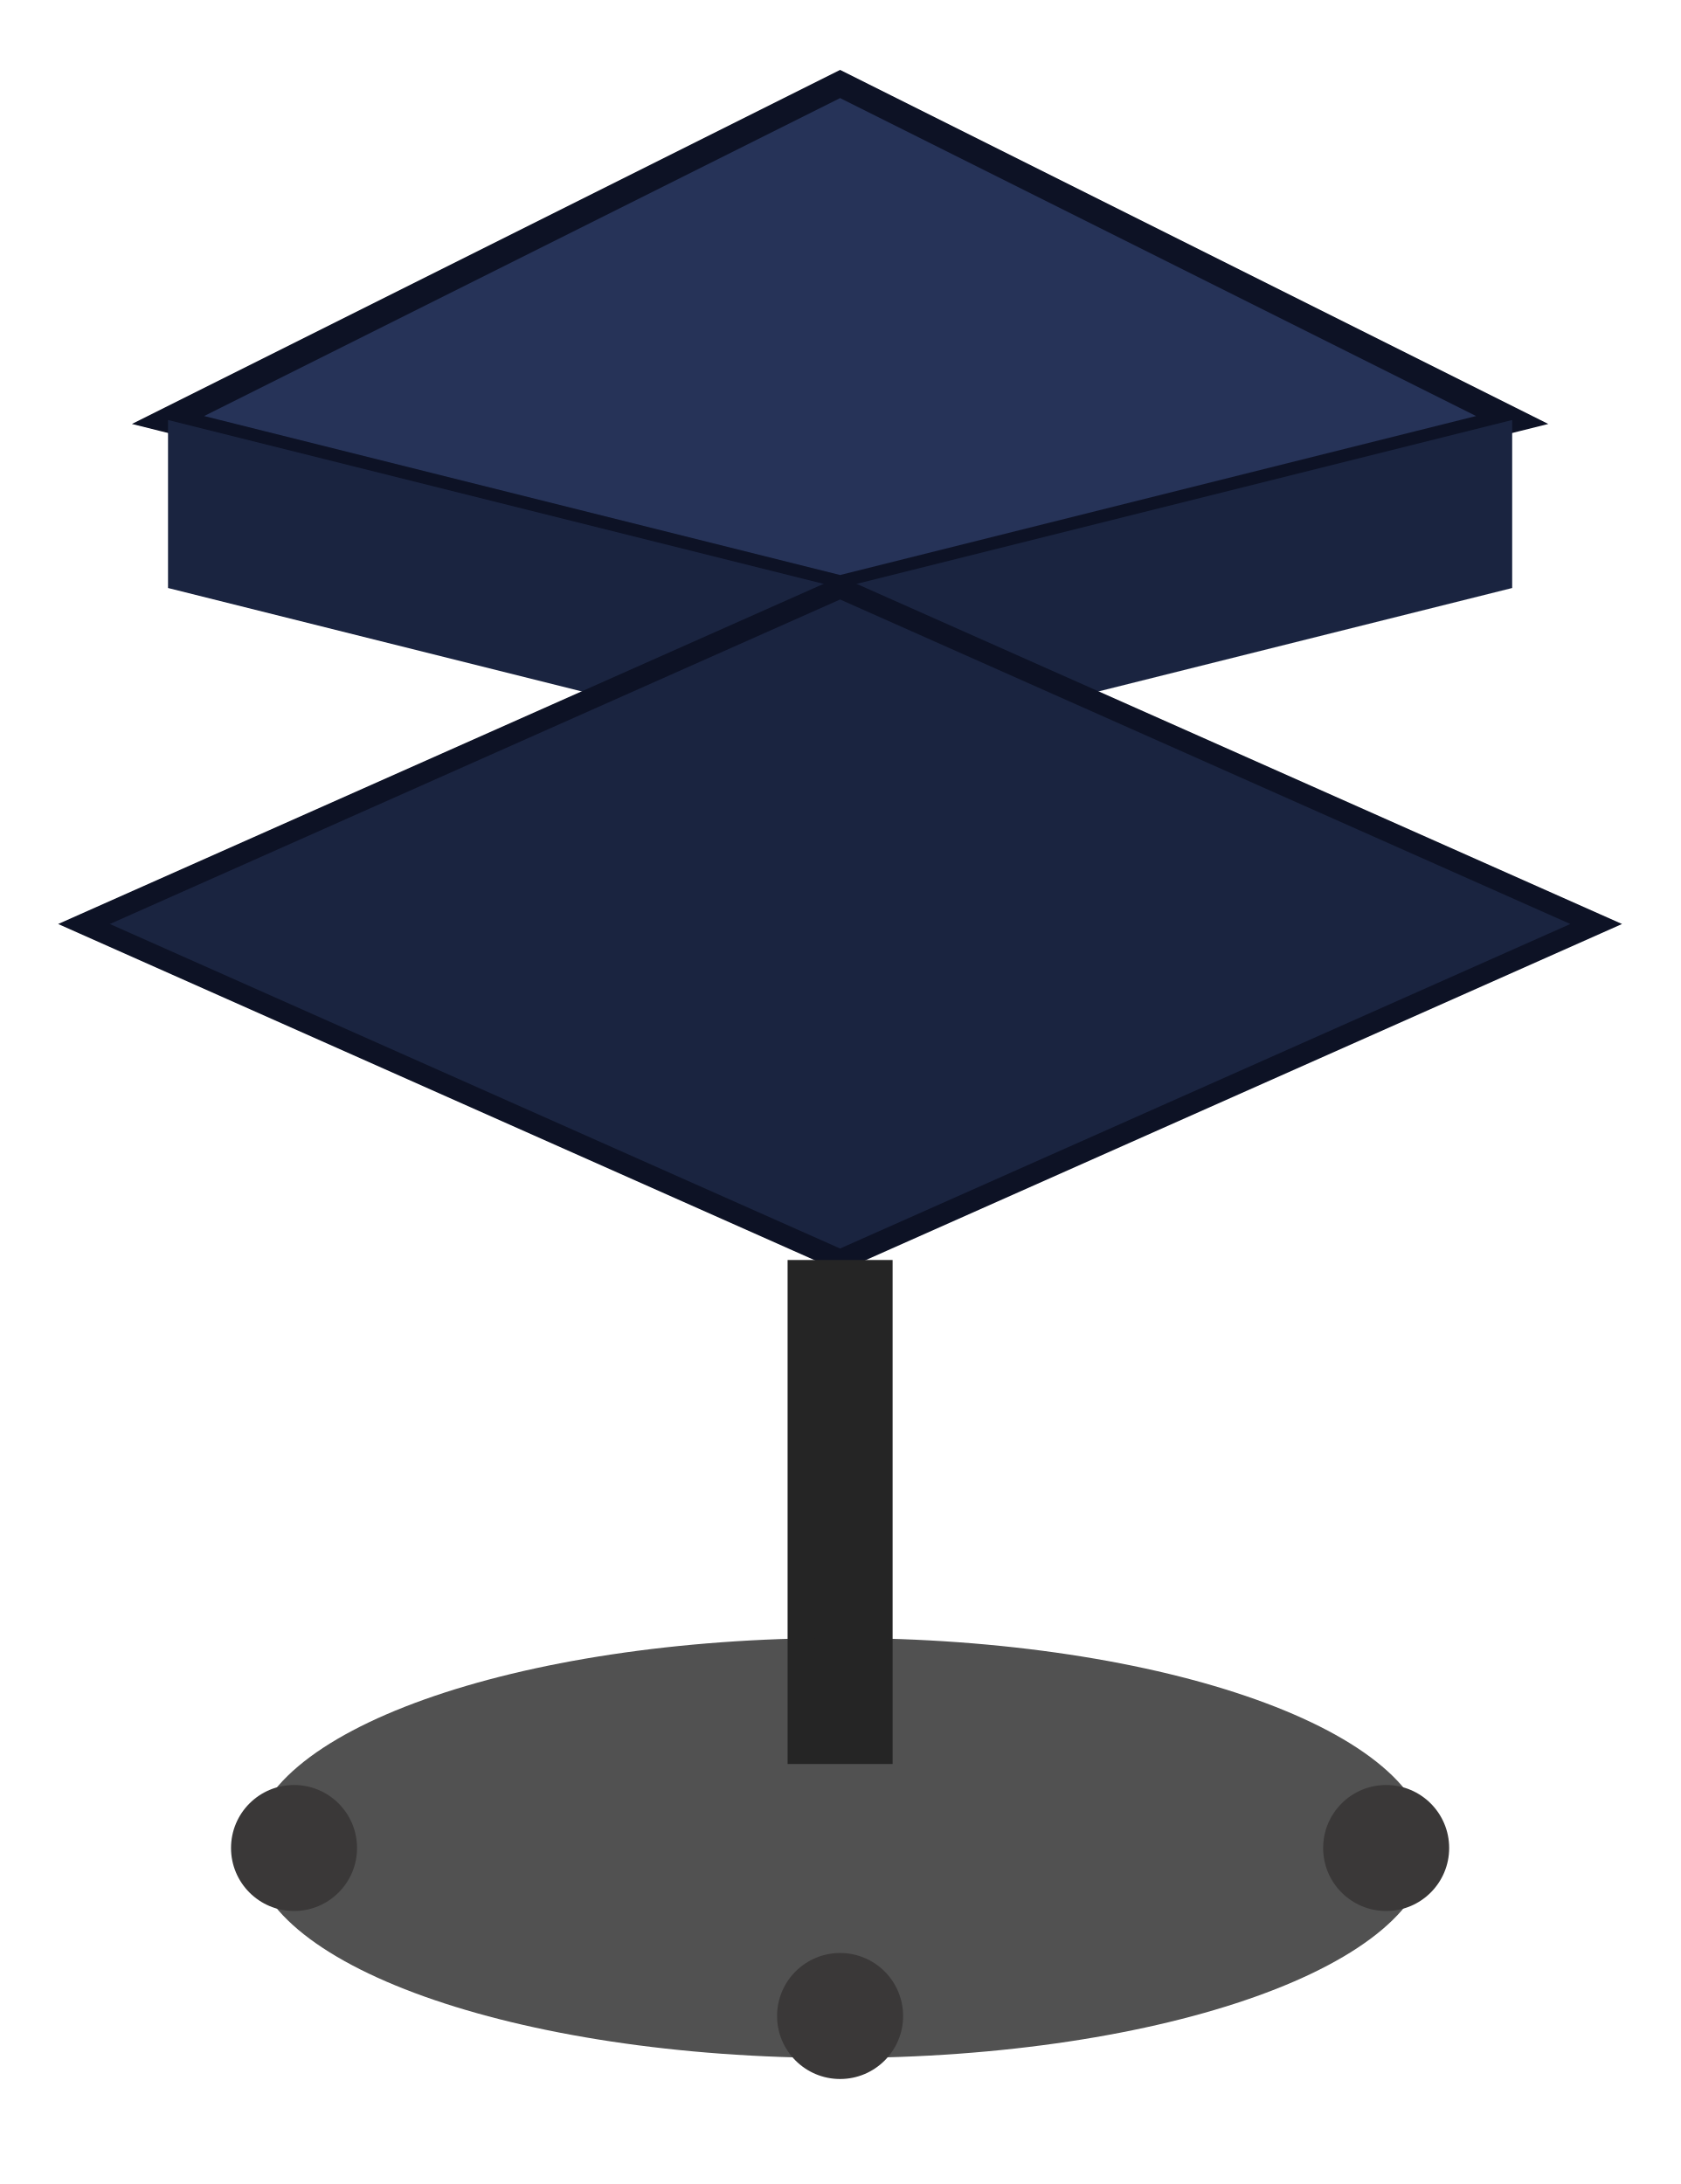
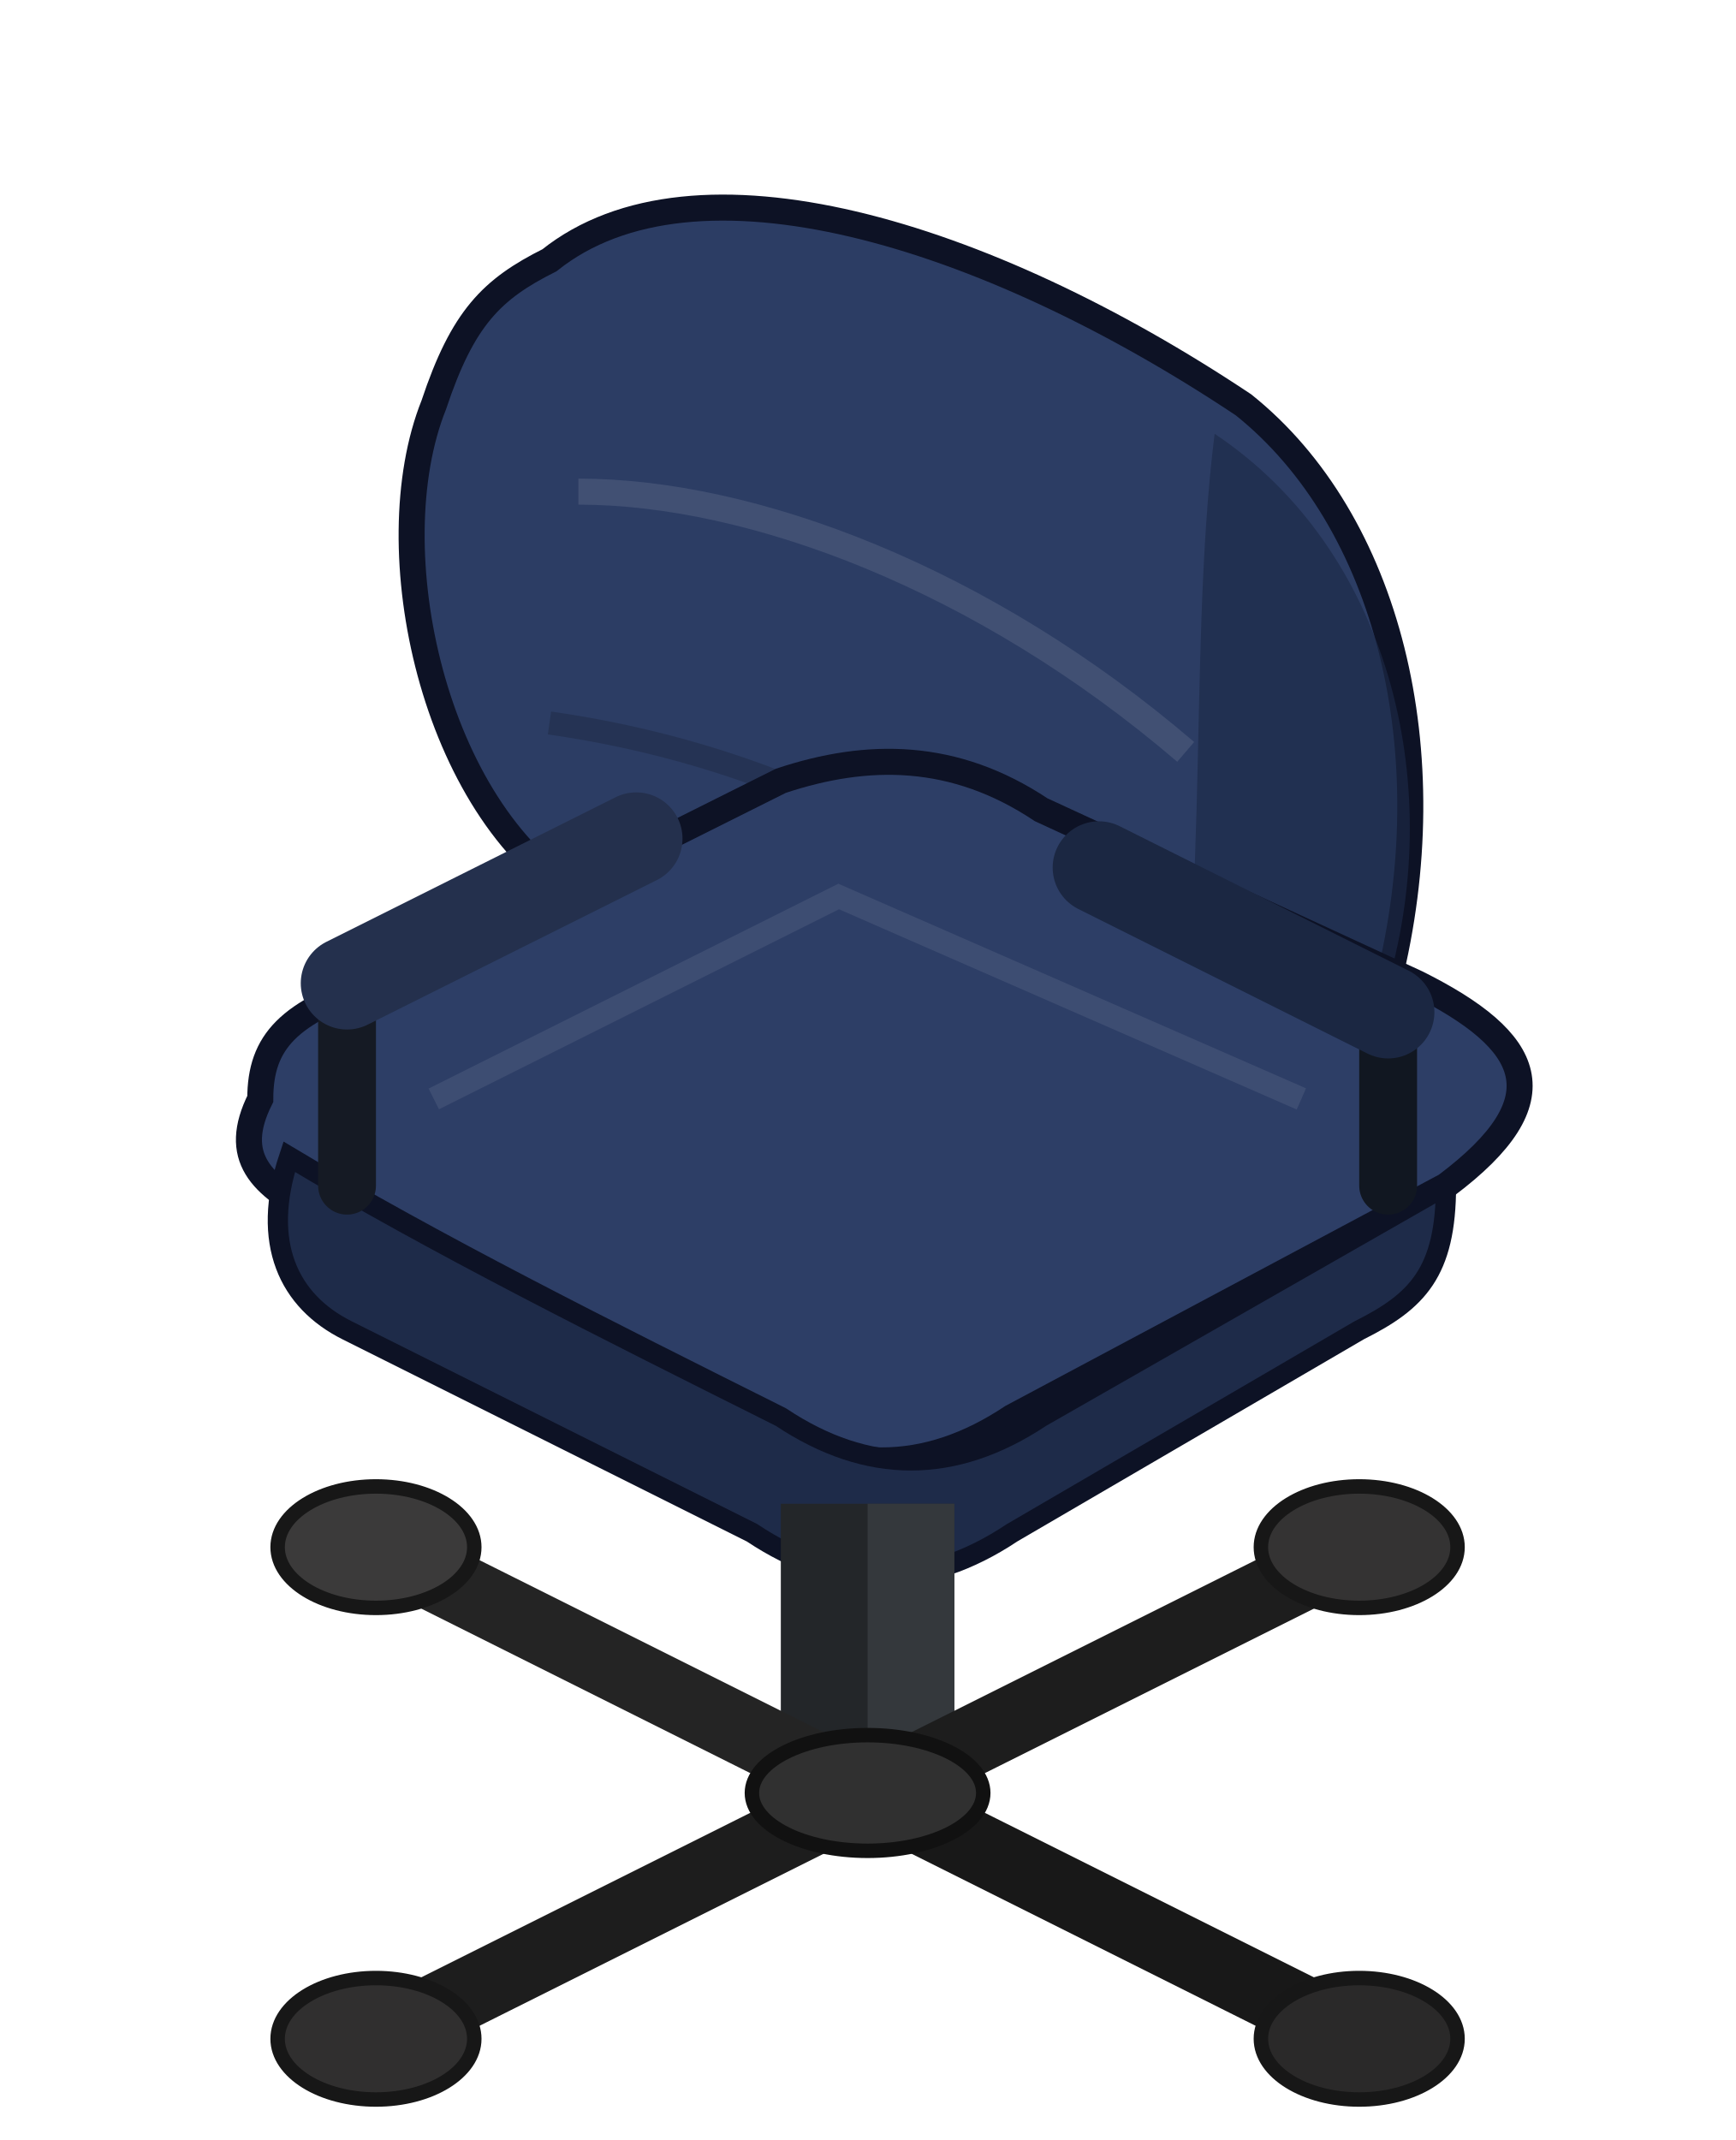
- <svg xmlns="http://www.w3.org/2000/svg" viewBox="28 30 40 52">
-   <polygon points="32,40 48,32 64,40 48,44" fill="#263358" stroke="#0d1225" stroke-width="0.6" />
-   <polygon points="32,40 48,44 48,48 32,44" fill="#1a2440" />
-   <polygon points="64,40 48,44 48,48 64,44" fill="#1a2440" />
-   <polygon points="30,52 48,60 66,52 48,44" fill="#1a2440" stroke="#0d1225" stroke-width="0.5" />
-   <line x1="48" y1="60" x2="48" y2="72" stroke="#252525" stroke-width="2.5" />
-   <ellipse cx="48" cy="74" rx="14" ry="5" fill="#252525" opacity="0.8" />
-   <circle cx="35" cy="74" r="1.5" fill="#3a3838" />
-   <circle cx="61" cy="74" r="1.5" fill="#3a3838" />
-   <circle cx="48" cy="78" r="1.5" fill="#3a3838" />
+ <svg xmlns="http://www.w3.org/2000/svg" viewBox="18 12 60 74">
+   <path d="M39 51 L36 36" fill="none" stroke="#151923" stroke-width="2.2" stroke-linecap="round" />
+   <path d="M51 47 L54 32" fill="none" stroke="#11151d" stroke-width="2.2" stroke-linecap="round" />
+   <path d="M37 21 C42 17 52 20 61 26 C66 30 68 38 66 46 C65 51 61 54 56 52 L38 43 C33 40 31 31 33 26 C34 23 35 22 37 21 Z" fill="#2c3d64" stroke="#0d1225" stroke-width="0.9" />
+   <path d="M60 27 C66 31 68 39 66 46 C65 50 62 53 58 53 C60 45 59 35 60 27 Z" fill="#1c2947" opacity="0.65" />
+   <path d="M38 29 C44 29 52 32 59 38" fill="none" stroke="rgba(255,255,255,0.1)" stroke-width="0.9" />
+   <path d="M37 37 C44 38 51 41 57 47" fill="none" stroke="rgba(0,0,0,0.16)" stroke-width="0.8" />
+   <path d="M27 50 C27 48 28 47 31 46 L45 39 C48 38 51 38 54 40 L67 46 C71 48 72 50 68 53 L53 61 C50 63 47 63 44 61 L29 54 C27 53 26 52 27 50 Z" fill="#2d3e66" stroke="#0d1225" stroke-width="0.9" />
+   <path d="M28 52 C33 55 39 58 45 61 C48 63 51 63 54 61 L68 53 C68 56 67 57 65 58 L53 65 C50 67 47 67 44 65 L30 58 C28 57 27 55 28 52 Z" fill="#1e2b49" stroke="#0d1225" stroke-width="0.7" />
+   <path d="M33 50 L47 43 L63 50" fill="none" stroke="rgba(255,255,255,0.08)" stroke-width="0.8" />
+   <path d="M30 53 L30 46 L40 41" fill="none" stroke="#151a24" stroke-width="2" stroke-linecap="round" stroke-linejoin="round" />
+   <path d="M66 53 L66 47 L56 42" fill="none" stroke="#111721" stroke-width="2" stroke-linecap="round" stroke-linejoin="round" />
+   <path d="M30 46 L40 41" fill="none" stroke="#24304d" stroke-width="3.2" stroke-linecap="round" />
+   <path d="M66 47 L56 42" fill="none" stroke="#1b2742" stroke-width="3.2" stroke-linecap="round" />
+   <path d="M45 64 L51 64 L51 74 L45 74 Z" fill="#232629" />
+   <path d="M48 64 L51 64 L51 74 L48 74 Z" fill="#34383c" />
+   <line x1="48" y1="74" x2="31" y2="65.5" stroke="#242424" stroke-width="2.4" stroke-linecap="round" />
+   <line x1="48" y1="74" x2="65" y2="65.5" stroke="#1d1d1d" stroke-width="2.4" stroke-linecap="round" />
+   <line x1="48" y1="74" x2="31" y2="82.5" stroke="#1d1d1d" stroke-width="2.4" stroke-linecap="round" />
+   <line x1="48" y1="74" x2="65" y2="82.5" stroke="#181818" stroke-width="2.4" stroke-linecap="round" />
+   <ellipse cx="48" cy="74" rx="4" ry="2" fill="#303030" stroke="#111" stroke-width="0.5" />
+   <ellipse cx="31" cy="65.5" rx="3.4" ry="2.1" fill="#3b3a3a" stroke="#171717" stroke-width="0.5" />
+   <ellipse cx="65" cy="65.5" rx="3.4" ry="2.1" fill="#343333" stroke="#171717" stroke-width="0.5" />
+   <ellipse cx="31" cy="82.5" rx="3.4" ry="2.1" fill="#302f2f" stroke="#171717" stroke-width="0.5" />
+   <ellipse cx="65" cy="82.5" rx="3.4" ry="2.1" fill="#2a2929" stroke="#171717" stroke-width="0.5" />
</svg>
